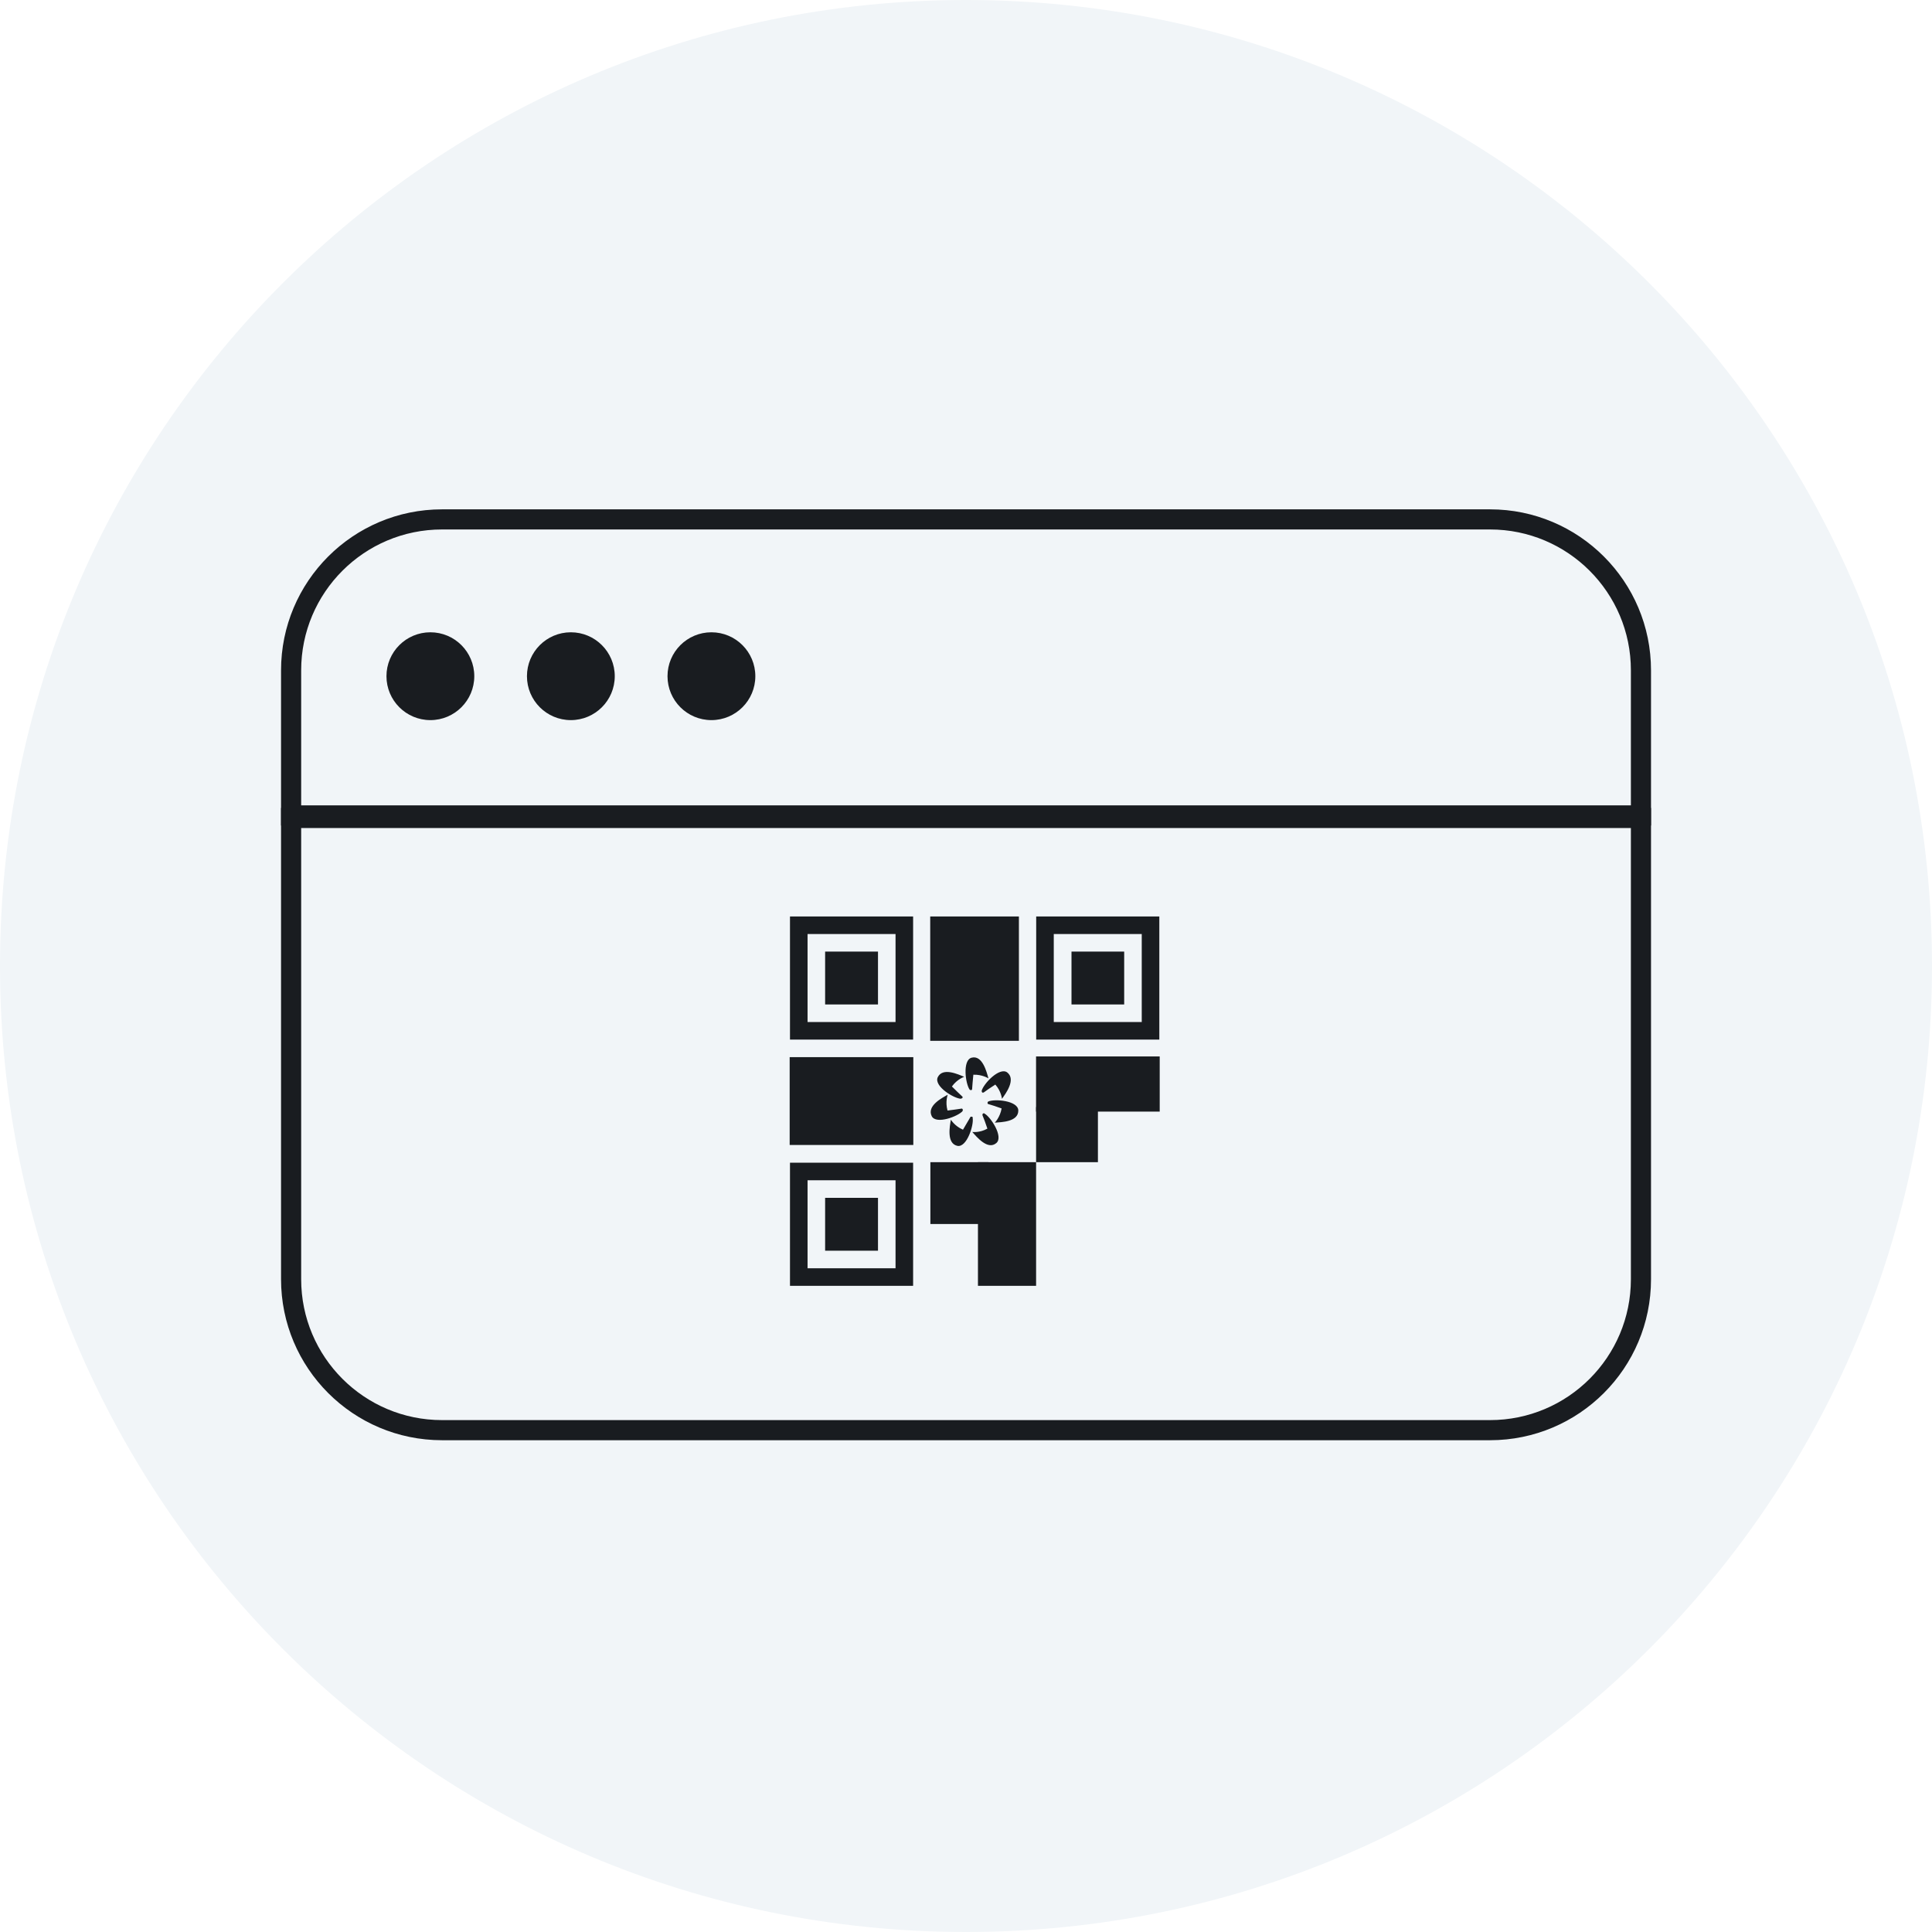
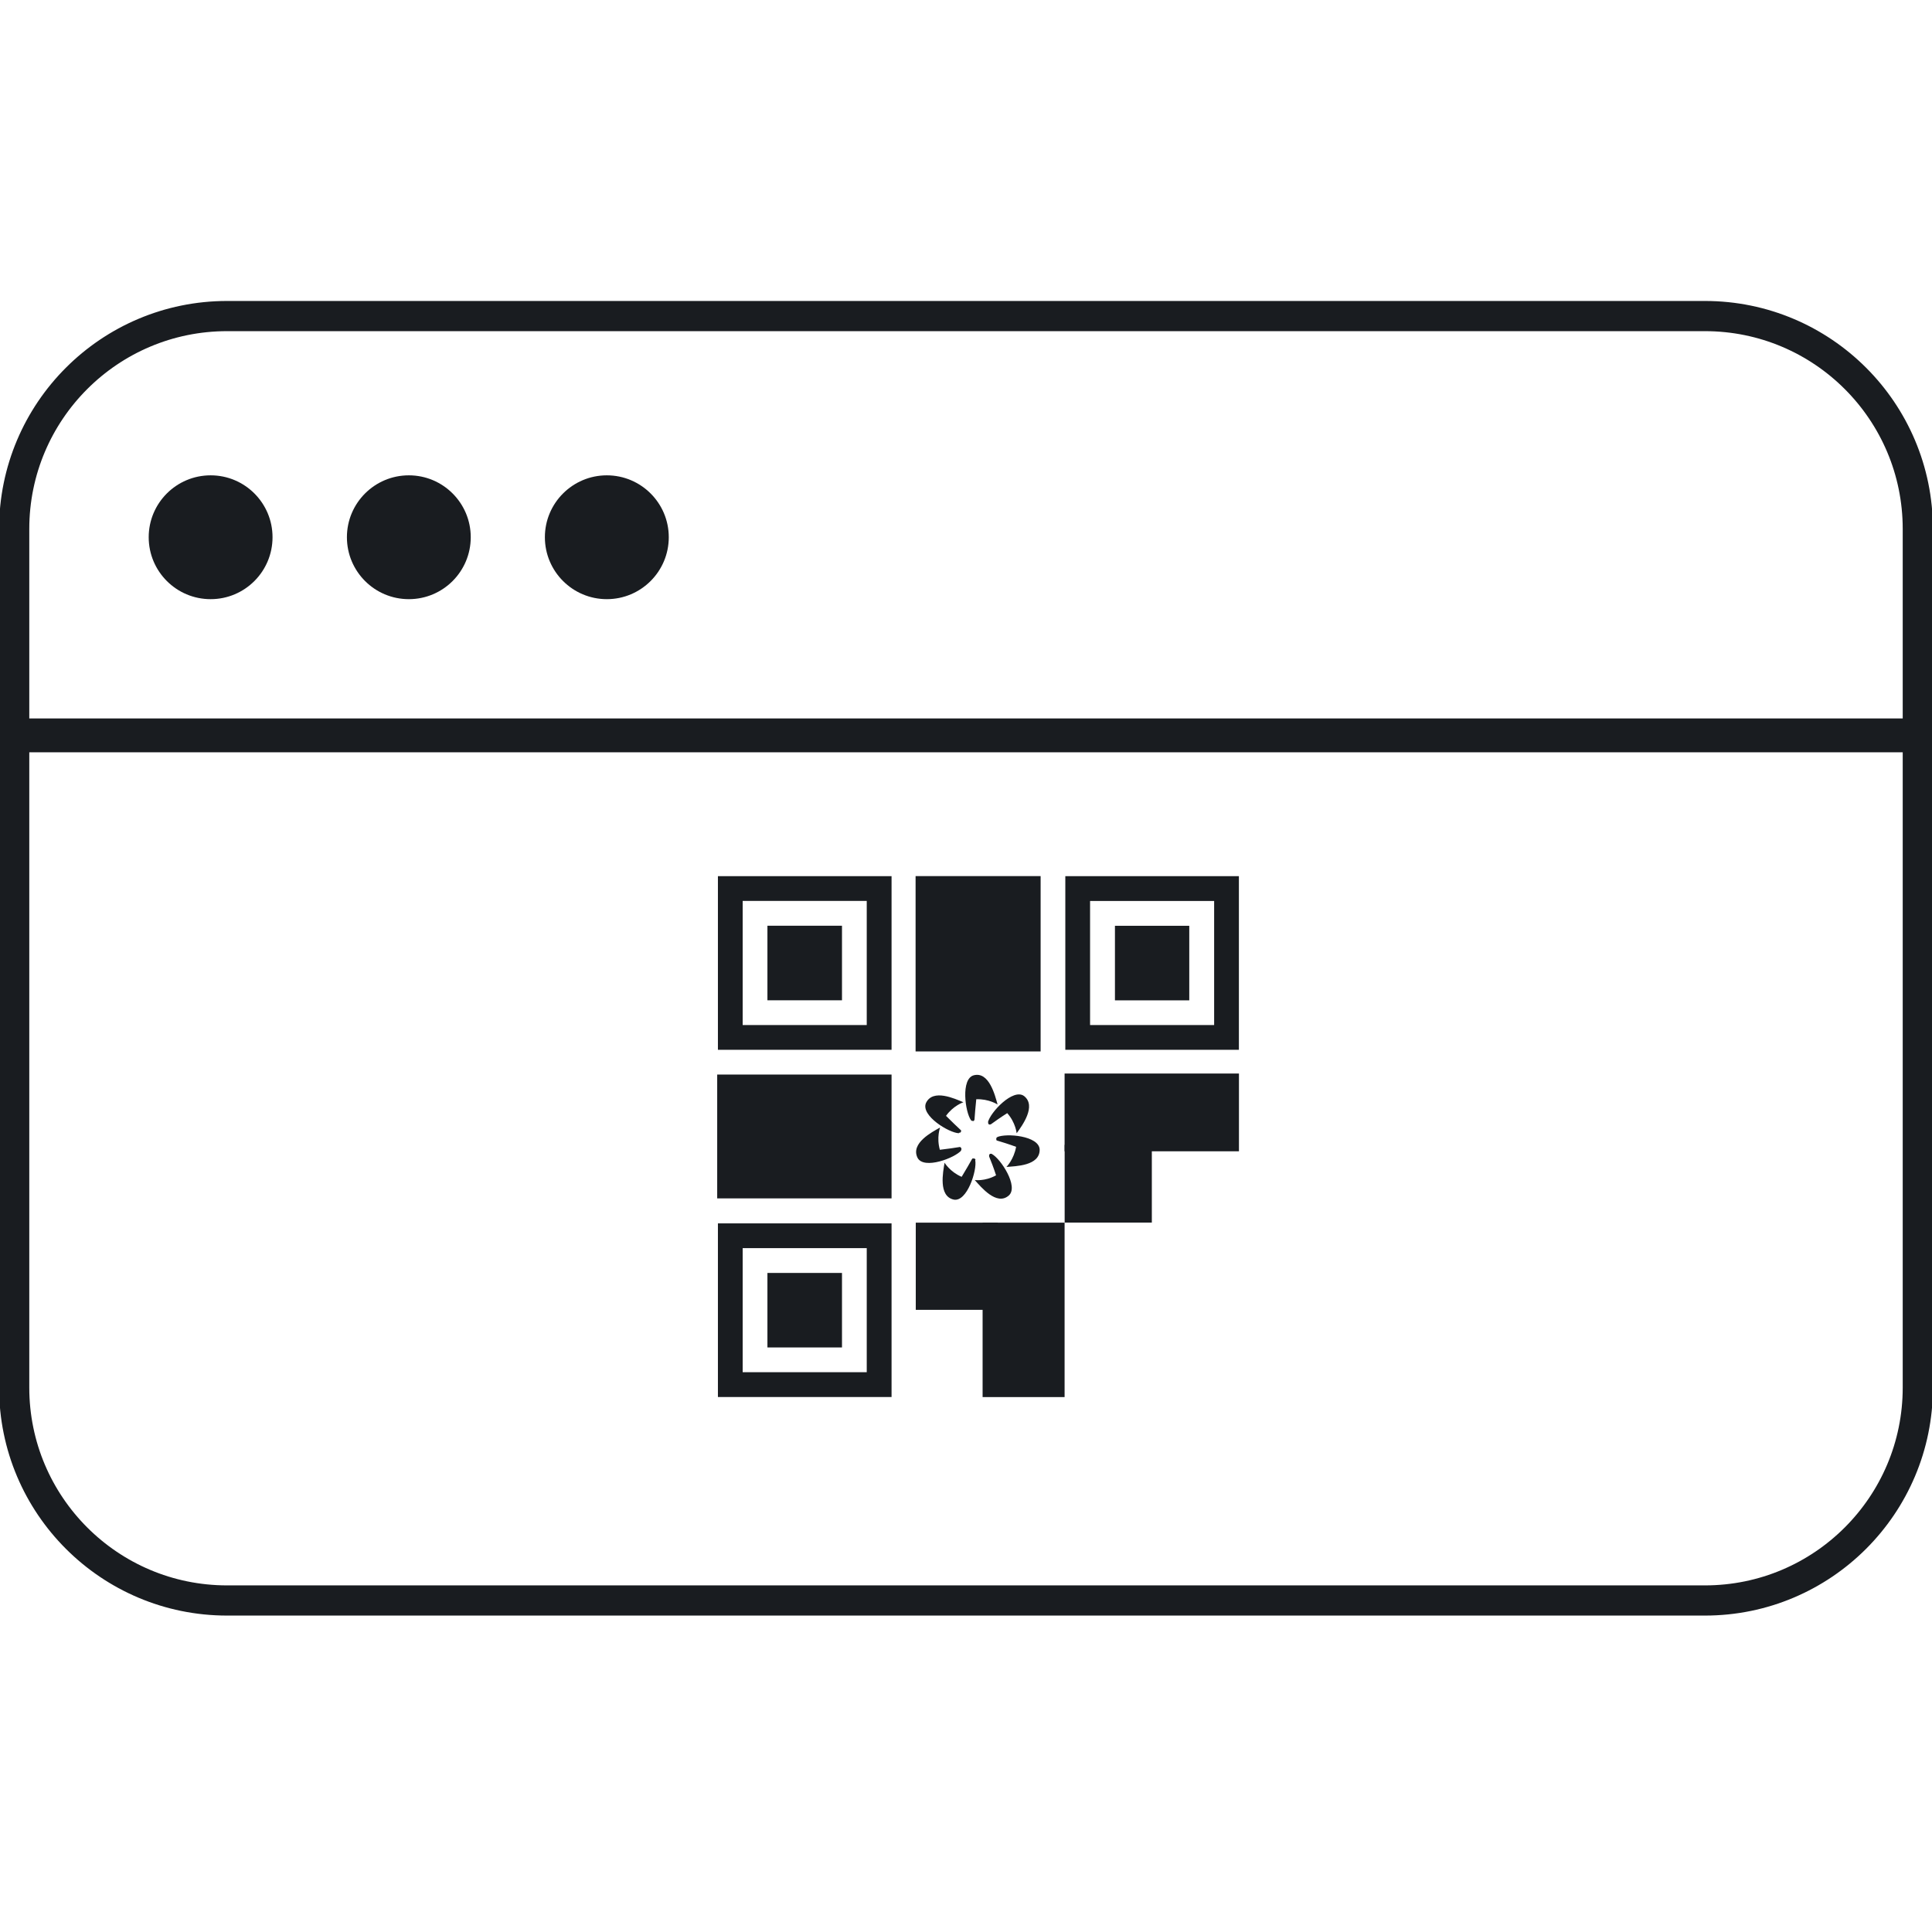
- <svg xmlns="http://www.w3.org/2000/svg" width="96" height="96" viewBox="0 0 96 96" fill="none">
-   <rect width="96" height="96" rx="48" fill="#F1F5F8" />
-   <path d="M21.385 35.782C22.59 35.782 23.567 34.805 23.567 33.6C23.567 32.395 22.59 31.418 21.385 31.418C20.18 31.418 19.203 32.395 19.203 33.6C19.203 34.805 20.18 35.782 21.385 35.782Z" fill="#191C20" />
-   <path d="M28.365 35.782C29.57 35.782 30.547 34.805 30.547 33.6C30.547 32.395 29.57 31.418 28.365 31.418C27.16 31.418 26.184 32.395 26.184 33.6C26.184 34.805 27.16 35.782 28.365 35.782Z" fill="#191C20" />
-   <path d="M35.35 35.782C36.555 35.782 37.532 34.805 37.532 33.6C37.532 32.395 36.555 31.418 35.35 31.418C34.145 31.418 33.168 32.395 33.168 33.6C33.168 34.805 34.145 35.782 35.35 35.782Z" fill="#191C20" />
-   <path d="M48.775 54.214C48.854 53.865 49.665 53.001 50.049 53.289C50.494 53.638 49.979 54.336 49.787 54.598C49.787 54.598 49.752 54.222 49.456 53.891C49.22 54.039 49.002 54.196 48.88 54.284C48.871 54.284 48.854 54.292 48.845 54.292C48.827 54.292 48.819 54.292 48.81 54.284C48.801 54.284 48.792 54.266 48.784 54.249C48.784 54.231 48.784 54.222 48.784 54.205L48.775 54.214ZM49.107 54.737C49.107 54.737 49.089 54.746 49.081 54.755C49.081 54.755 49.072 54.772 49.072 54.781C49.072 54.798 49.072 54.816 49.072 54.833C49.081 54.851 49.098 54.86 49.107 54.86C49.255 54.903 49.508 54.982 49.77 55.078C49.691 55.523 49.43 55.785 49.43 55.785C49.752 55.758 50.608 55.75 50.599 55.174C50.582 54.685 49.412 54.589 49.098 54.737H49.107ZM48.915 55.322C48.915 55.322 48.889 55.322 48.871 55.322C48.862 55.322 48.845 55.322 48.836 55.34C48.827 55.348 48.819 55.366 48.819 55.374C48.819 55.392 48.819 55.401 48.819 55.418C48.88 55.566 48.976 55.811 49.063 56.081C48.67 56.3 48.312 56.247 48.312 56.247C48.531 56.492 49.081 57.164 49.508 56.797C49.875 56.483 49.22 55.488 48.915 55.331V55.322ZM48.339 55.532C48.339 55.532 48.339 55.514 48.321 55.505C48.321 55.505 48.304 55.488 48.295 55.488C48.278 55.488 48.26 55.488 48.243 55.488C48.225 55.488 48.217 55.505 48.208 55.523C48.129 55.663 47.998 55.889 47.85 56.134C47.44 55.959 47.248 55.636 47.248 55.636C47.195 55.959 47.021 56.815 47.571 56.937C48.042 57.033 48.4 55.898 48.33 55.549L48.339 55.532ZM47.824 55.2C47.824 55.2 47.833 55.182 47.841 55.174C47.841 55.165 47.841 55.148 47.841 55.139C47.841 55.121 47.824 55.113 47.815 55.095C47.798 55.087 47.78 55.078 47.771 55.087C47.614 55.113 47.361 55.148 47.082 55.182C46.96 54.746 47.091 54.397 47.091 54.397C46.811 54.554 46.043 54.947 46.297 55.462C46.515 55.889 47.614 55.471 47.841 55.2H47.824ZM47.754 54.58C47.754 54.58 47.78 54.58 47.789 54.58C47.798 54.58 47.806 54.572 47.815 54.563C47.824 54.545 47.833 54.537 47.833 54.519C47.833 54.502 47.824 54.484 47.806 54.476C47.693 54.371 47.501 54.188 47.3 53.987C47.562 53.62 47.911 53.507 47.911 53.507C47.614 53.385 46.838 53.018 46.593 53.533C46.401 53.978 47.405 54.589 47.754 54.598V54.58ZM48.243 54.17C48.243 54.17 48.278 54.17 48.286 54.153C48.295 54.144 48.304 54.127 48.304 54.109C48.312 53.952 48.339 53.681 48.365 53.402C48.81 53.385 49.115 53.585 49.115 53.585C49.028 53.271 48.819 52.416 48.278 52.556C47.815 52.678 47.972 53.856 48.182 54.144C48.182 54.144 48.199 54.161 48.208 54.161C48.217 54.161 48.225 54.161 48.234 54.161L48.243 54.17Z" fill="#191C20" />
-   <path d="M41.882 47.284H41V48.157V49.03V49.911H41.882H42.754H43.627V49.03V48.157V47.284H42.754H41.882Z" fill="#191C20" />
-   <path d="M44.499 45.539H39.254V51.657H45.372V45.539H44.499ZM44.499 47.284V50.784H40.127V46.411H44.499V47.284Z" fill="#191C20" />
-   <path d="M41.882 59.52H41V60.401V61.274V62.147H41.882H42.754H43.627V61.274V60.401V59.52H42.754H41.882Z" fill="#191C20" />
-   <path d="M44.499 57.774H39.254V63.892H45.372V57.774H44.499ZM44.499 59.52V63.02H40.127V58.647H44.499V59.52Z" fill="#191C20" />
-   <path d="M54.115 47.284H53.242V48.157V49.03V49.911H54.115H54.988H55.86V49.03V48.157V47.284H54.988H54.115Z" fill="#191C20" />
-   <path d="M56.733 45.539H51.488V51.657H57.606V45.539H56.733ZM56.733 47.284V50.784H52.361V46.411H56.733V47.284Z" fill="#191C20" />
-   <path d="M45.382 52.529H39.238V56.893H45.382V52.529Z" fill="#191C20" />
-   <path d="M50.629 51.718V45.539H46.222V51.718H50.629Z" fill="#191C20" />
-   <path d="M49.119 57.748H46.23V60.82H49.119V57.748Z" fill="#191C20" />
-   <path d="M51.483 57.748H48.594V63.892H51.483V57.748Z" fill="#191C20" />
-   <path d="M57.625 55.235V52.494H51.481V55.235H57.625Z" fill="#191C20" />
-   <path d="M54.555 57.748V55.008H51.483V57.748H54.555Z" fill="#191C20" />
-   <path d="M14.465 33.309C14.465 29.167 17.823 25.809 21.965 25.809H74.038C78.18 25.809 81.538 29.167 81.538 33.309V40.518H14.465V33.309Z" stroke="#191C20" />
-   <path d="M14.465 40.645H81.538V63.564C81.538 67.706 78.18 71.064 74.038 71.064H21.965C17.823 71.064 14.465 67.706 14.465 63.564V40.645Z" stroke="#191C20" />
+ <svg xmlns="http://www.w3.org/2000/svg" width="32" height="32" viewBox="0 0 32 32" fill="none">
+   <path d="M3.489 9.924C4.055 9.924 4.514 9.465 4.514 8.898C4.514 8.332 4.055 7.873 3.489 7.873C2.922 7.873 2.463 8.332 2.463 8.898C2.463 9.465 2.922 9.924 3.489 9.924Z" fill="#191C20" />
+   <path d="M6.772 9.924C7.338 9.924 7.797 9.465 7.797 8.898C7.797 8.332 7.338 7.873 6.772 7.873C6.205 7.873 5.746 8.332 5.746 8.898C5.746 9.465 6.205 9.924 6.772 9.924Z" fill="#191C20" />
+   <path d="M10.051 9.924C10.617 9.924 11.077 9.465 11.077 8.898C11.077 8.332 10.617 7.873 10.051 7.873C9.485 7.873 9.025 8.332 9.025 8.898C9.025 9.465 9.485 9.924 10.051 9.924Z" fill="#191C20" />
+   <path d="M16.363 18.589C16.4 18.425 16.781 18.019 16.962 18.154C17.171 18.318 16.929 18.646 16.839 18.77C16.839 18.77 16.822 18.593 16.683 18.437C16.572 18.507 16.469 18.581 16.412 18.622C16.408 18.622 16.4 18.626 16.395 18.626C16.387 18.626 16.383 18.626 16.379 18.622C16.375 18.622 16.371 18.614 16.367 18.605C16.367 18.597 16.367 18.593 16.367 18.585L16.363 18.589ZM16.519 18.835C16.519 18.835 16.51 18.839 16.506 18.843C16.506 18.843 16.502 18.852 16.502 18.856C16.502 18.864 16.502 18.872 16.502 18.88C16.506 18.889 16.514 18.893 16.519 18.893C16.588 18.913 16.707 18.95 16.83 18.995C16.793 19.204 16.67 19.328 16.67 19.328C16.822 19.315 17.224 19.311 17.22 19.04C17.212 18.811 16.662 18.765 16.514 18.835H16.519ZM16.428 19.11C16.428 19.11 16.416 19.11 16.408 19.11C16.404 19.11 16.395 19.11 16.391 19.118C16.387 19.122 16.383 19.131 16.383 19.135C16.383 19.143 16.383 19.147 16.383 19.155C16.412 19.225 16.457 19.34 16.498 19.467C16.313 19.57 16.145 19.545 16.145 19.545C16.248 19.66 16.506 19.976 16.707 19.803C16.88 19.656 16.572 19.188 16.428 19.114V19.11ZM16.157 19.209C16.157 19.209 16.157 19.2 16.149 19.196C16.149 19.196 16.141 19.188 16.137 19.188C16.129 19.188 16.121 19.188 16.112 19.188C16.104 19.188 16.1 19.196 16.096 19.204C16.059 19.27 15.998 19.377 15.928 19.492C15.735 19.41 15.645 19.258 15.645 19.258C15.62 19.41 15.538 19.812 15.796 19.869C16.018 19.914 16.186 19.381 16.153 19.217L16.157 19.209ZM15.915 19.053C15.915 19.053 15.92 19.044 15.924 19.04C15.924 19.036 15.924 19.028 15.924 19.024C15.924 19.016 15.915 19.012 15.911 19.003C15.903 18.999 15.895 18.995 15.891 18.999C15.817 19.012 15.698 19.028 15.567 19.044C15.509 18.839 15.571 18.675 15.571 18.675C15.44 18.749 15.079 18.934 15.197 19.176C15.3 19.377 15.817 19.18 15.924 19.053H15.915ZM15.883 18.761C15.883 18.761 15.895 18.761 15.899 18.761C15.903 18.761 15.907 18.757 15.911 18.753C15.915 18.745 15.92 18.741 15.92 18.733C15.92 18.724 15.915 18.716 15.907 18.712C15.854 18.663 15.764 18.577 15.669 18.482C15.792 18.31 15.957 18.257 15.957 18.257C15.817 18.199 15.452 18.027 15.337 18.269C15.247 18.478 15.719 18.765 15.883 18.77V18.761ZM16.112 18.569C16.112 18.569 16.129 18.569 16.133 18.56C16.137 18.556 16.141 18.548 16.141 18.54C16.145 18.466 16.157 18.339 16.17 18.207C16.379 18.199 16.523 18.294 16.523 18.294C16.482 18.146 16.383 17.744 16.129 17.81C15.911 17.867 15.985 18.421 16.084 18.556C16.084 18.556 16.092 18.564 16.096 18.564C16.1 18.564 16.104 18.564 16.108 18.564L16.112 18.569Z" fill="#191C20" />
+   <path d="M13.125 15.333H12.711V15.744V16.154V16.568H13.125H13.536H13.946V16.154V15.744V15.333H13.536H13.125Z" fill="#191C20" />
+   <path d="M14.356 14.512H11.891V17.388H14.767V14.512H14.356ZM14.356 15.333V16.978H12.301V14.922H14.356V15.333Z" fill="#191C20" />
+   <path d="M13.125 21.084H12.711V21.498V21.908V22.318H13.125H13.536H13.946V21.908V21.498V21.084H13.536H13.125Z" fill="#191C20" />
+   <path d="M14.356 20.263H11.891V23.139H14.767V20.263H14.356ZM14.356 21.083V22.728H12.301V20.673H14.356V21.083Z" fill="#191C20" />
+   <path d="M18.877 15.334H18.467V15.744V16.154V16.569H18.877H19.287H19.698V16.154V15.744V15.334H19.287H18.877Z" fill="#191C20" />
+   <path d="M20.11 14.512H17.645V17.388H20.52V14.512H20.11ZM20.11 15.333V16.978H18.055V14.923H20.11V15.333Z" fill="#191C20" />
+   <path d="M14.767 17.798H11.879V19.849H14.767V17.798Z" fill="#191C20" />
+   <path d="M17.236 17.415V14.511H15.165V17.415H17.236Z" fill="#191C20" />
+   <path d="M16.526 20.251H15.168V21.695H16.526V20.251Z" fill="#191C20" />
+   <path d="M17.633 20.251H16.275V23.14H17.633V20.251Z" fill="#191C20" />
+   <path d="M20.521 19.069V17.781H17.633V19.069H20.521Z" fill="#191C20" />
+   <path d="M19.078 20.25V18.962H17.634V20.25H19.078Z" fill="#191C20" />
+   <path d="M0.235 8.761C0.235 6.814 1.814 5.235 3.761 5.235H28.239C30.186 5.235 31.765 6.814 31.765 8.761V12.15H0.235V8.761Z" stroke="#191C20" stroke-width="0.5" />
+   <path d="M0.235 12.21H31.765V22.983C31.765 24.93 30.186 26.509 28.239 26.509H3.761C1.814 26.509 0.235 24.93 0.235 22.983V12.21Z" stroke="#191C20" stroke-width="0.5" />
</svg>
